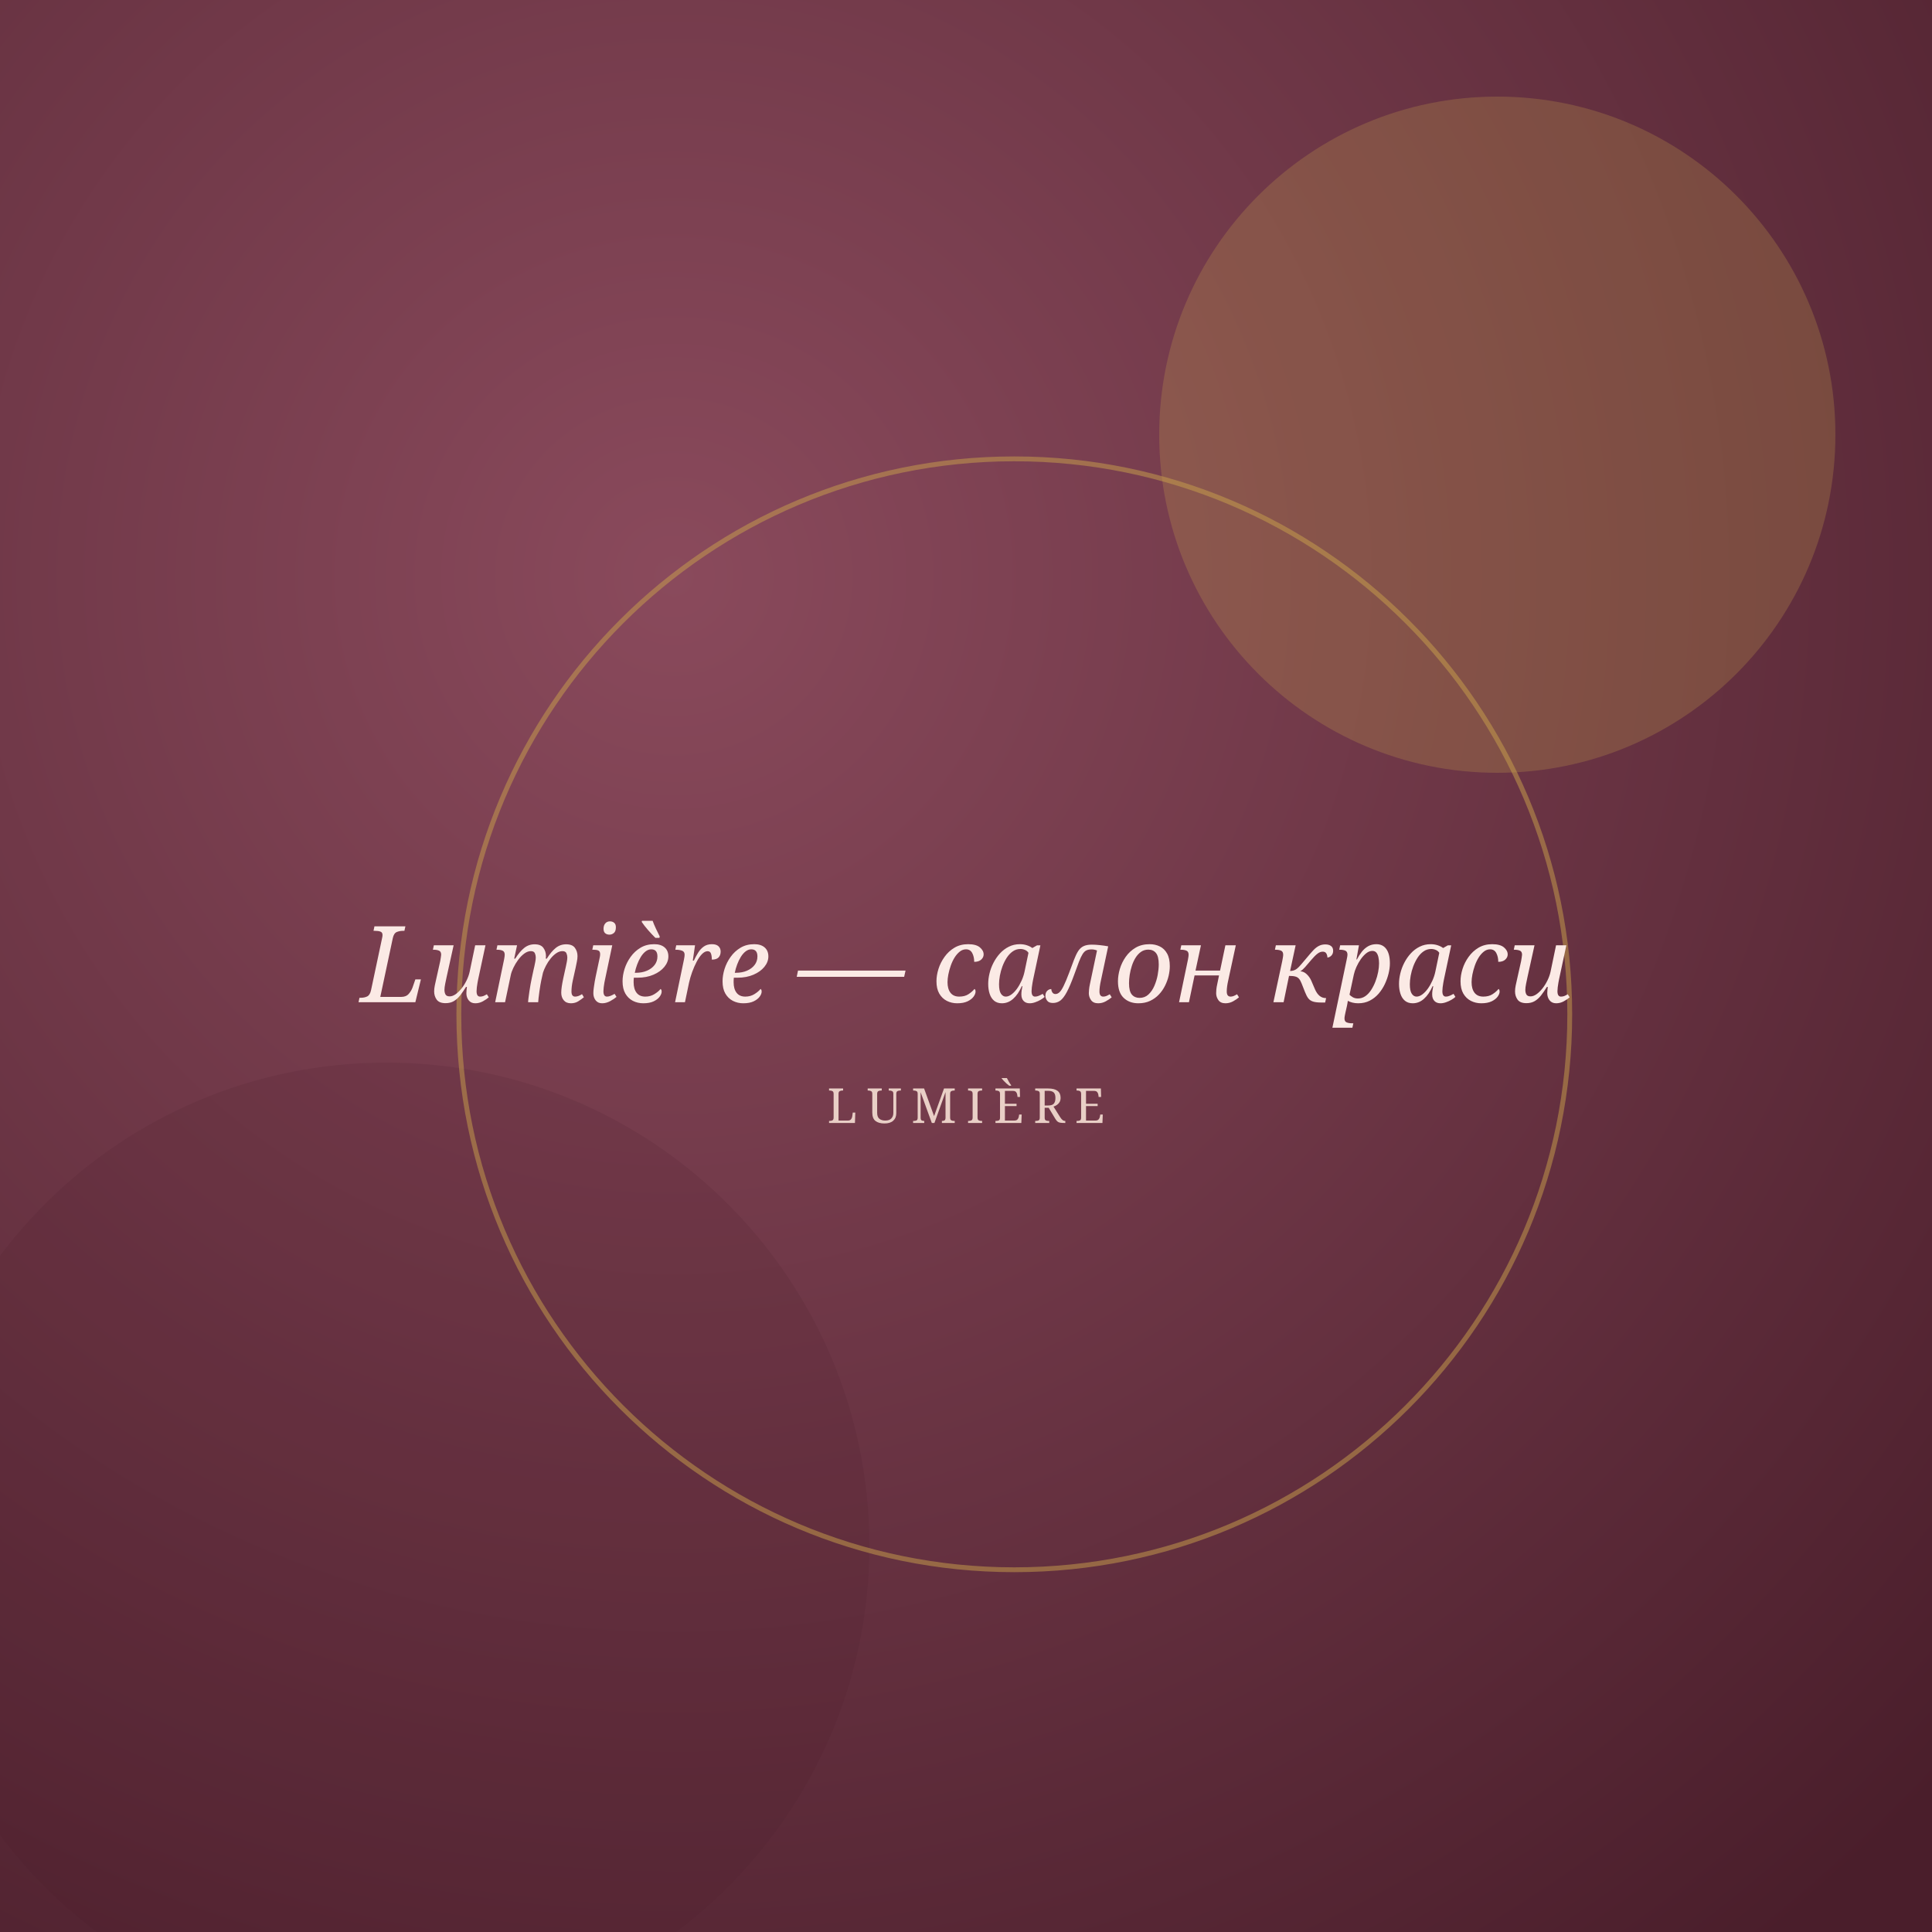
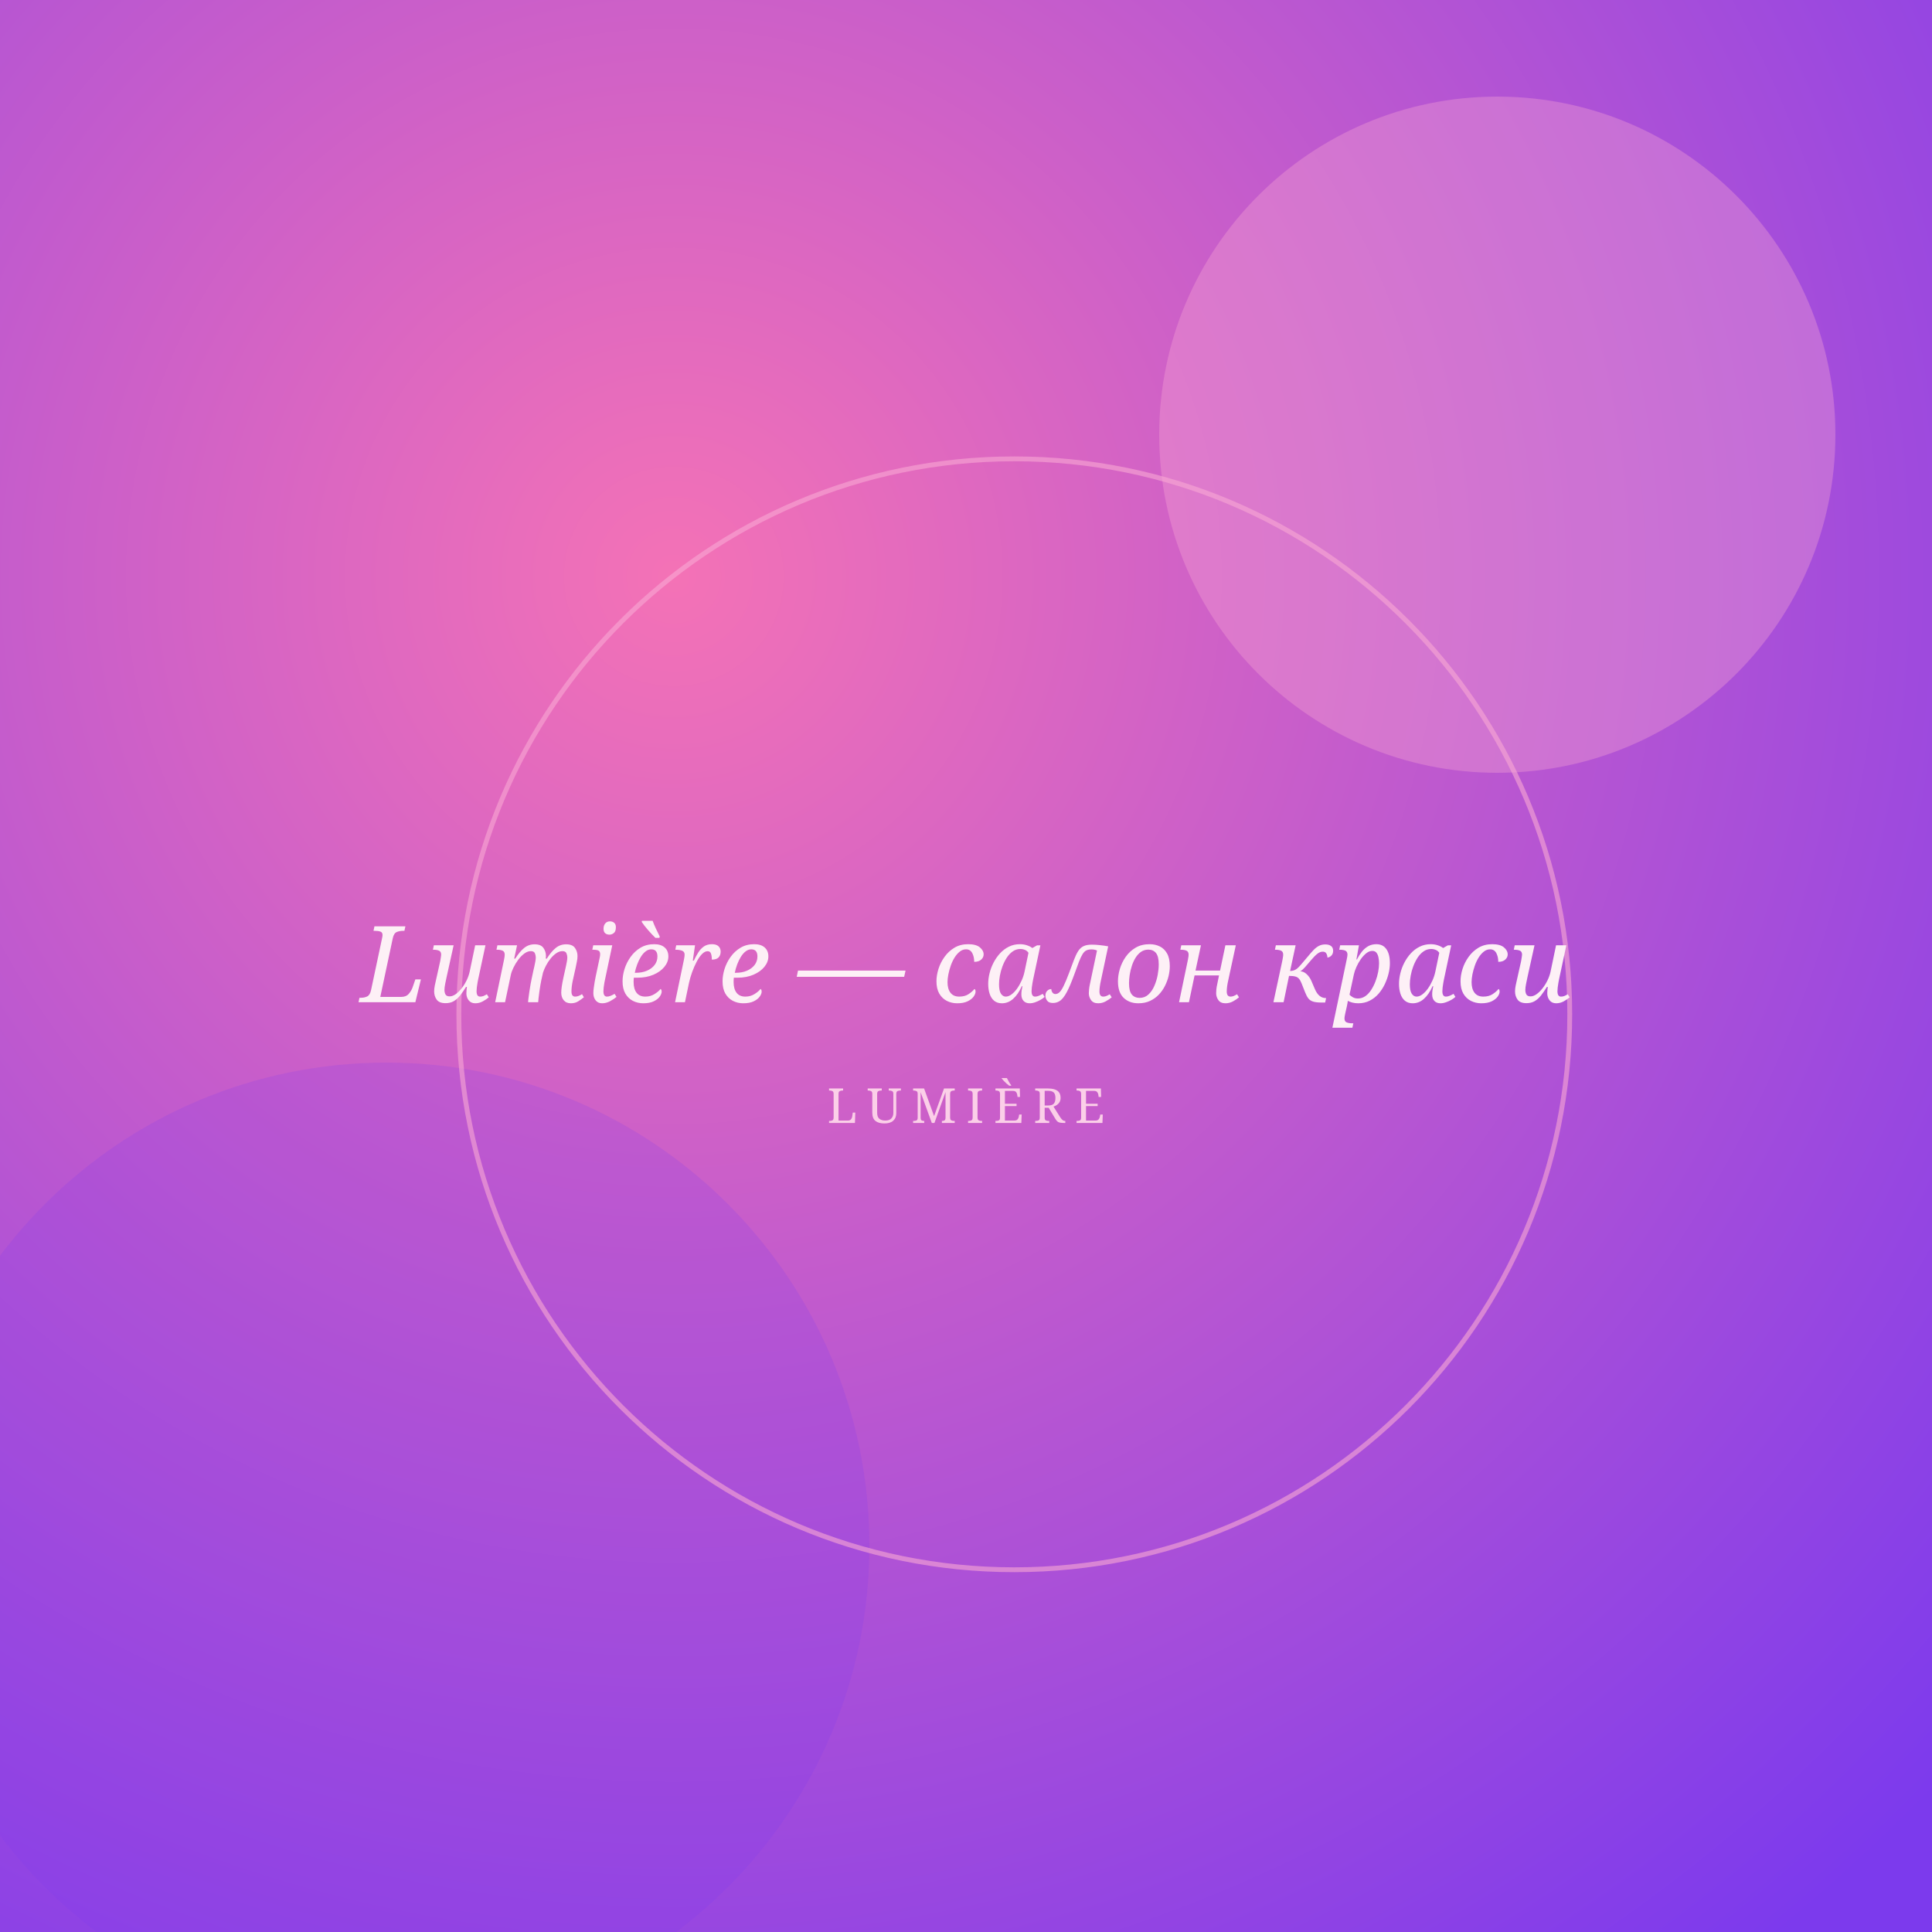
<svg xmlns="http://www.w3.org/2000/svg" viewBox="0 0 800 800" role="img" aria-label="Lumière — салон краси">
  <defs>
    <radialGradient id="g" cx="35%" cy="30%" r="90%">
-       <stop offset="0%" stop-color="#8A4A5C" />
-       <stop offset="100%" stop-color="#4A1E2B" />
+       <stop offset="0%" stop-color="#F472B6" />
+       <stop offset="100%" stop-color="#7C3AED" />
    </radialGradient>
  </defs>
  <rect width="800" height="800" fill="url(#g)" />
-   <circle cx="620" cy="180" r="140" fill="#C9A24B" opacity="0.25" />
-   <circle cx="160" cy="640" r="200" fill="#4A1E2B" opacity="0.15" />
-   <circle cx="420" cy="420" r="230" fill="none" stroke="#C9A24B" stroke-width="2" opacity="0.5" />
-   <text x="400" y="415" text-anchor="middle" font-family="Georgia, serif" font-style="italic" font-size="44" fill="#FBEAE5">Lumière — салон краси</text>
-   <text x="400" y="465" text-anchor="middle" font-family="Georgia, serif" font-size="20" fill="#E9CFC6" letter-spacing="4">LUMIÈRE</text>
+   <circle cx="620" cy="180" r="140" fill="#F9A8D4" opacity="0.35" />
+   <circle cx="160" cy="640" r="200" fill="#7C3AED" opacity="0.18" />
+   <circle cx="420" cy="420" r="230" fill="none" stroke="#F9A8D4" stroke-width="2" opacity="0.6" />
+   <text x="400" y="415" text-anchor="middle" font-family="Georgia, serif" font-style="italic" font-size="44" fill="#FDF0F6">Lumière — салон краси</text>
+   <text x="400" y="465" text-anchor="middle" font-family="Georgia, serif" font-size="20" fill="#FBCFE8" letter-spacing="4">LUMIÈRE</text>
</svg>
